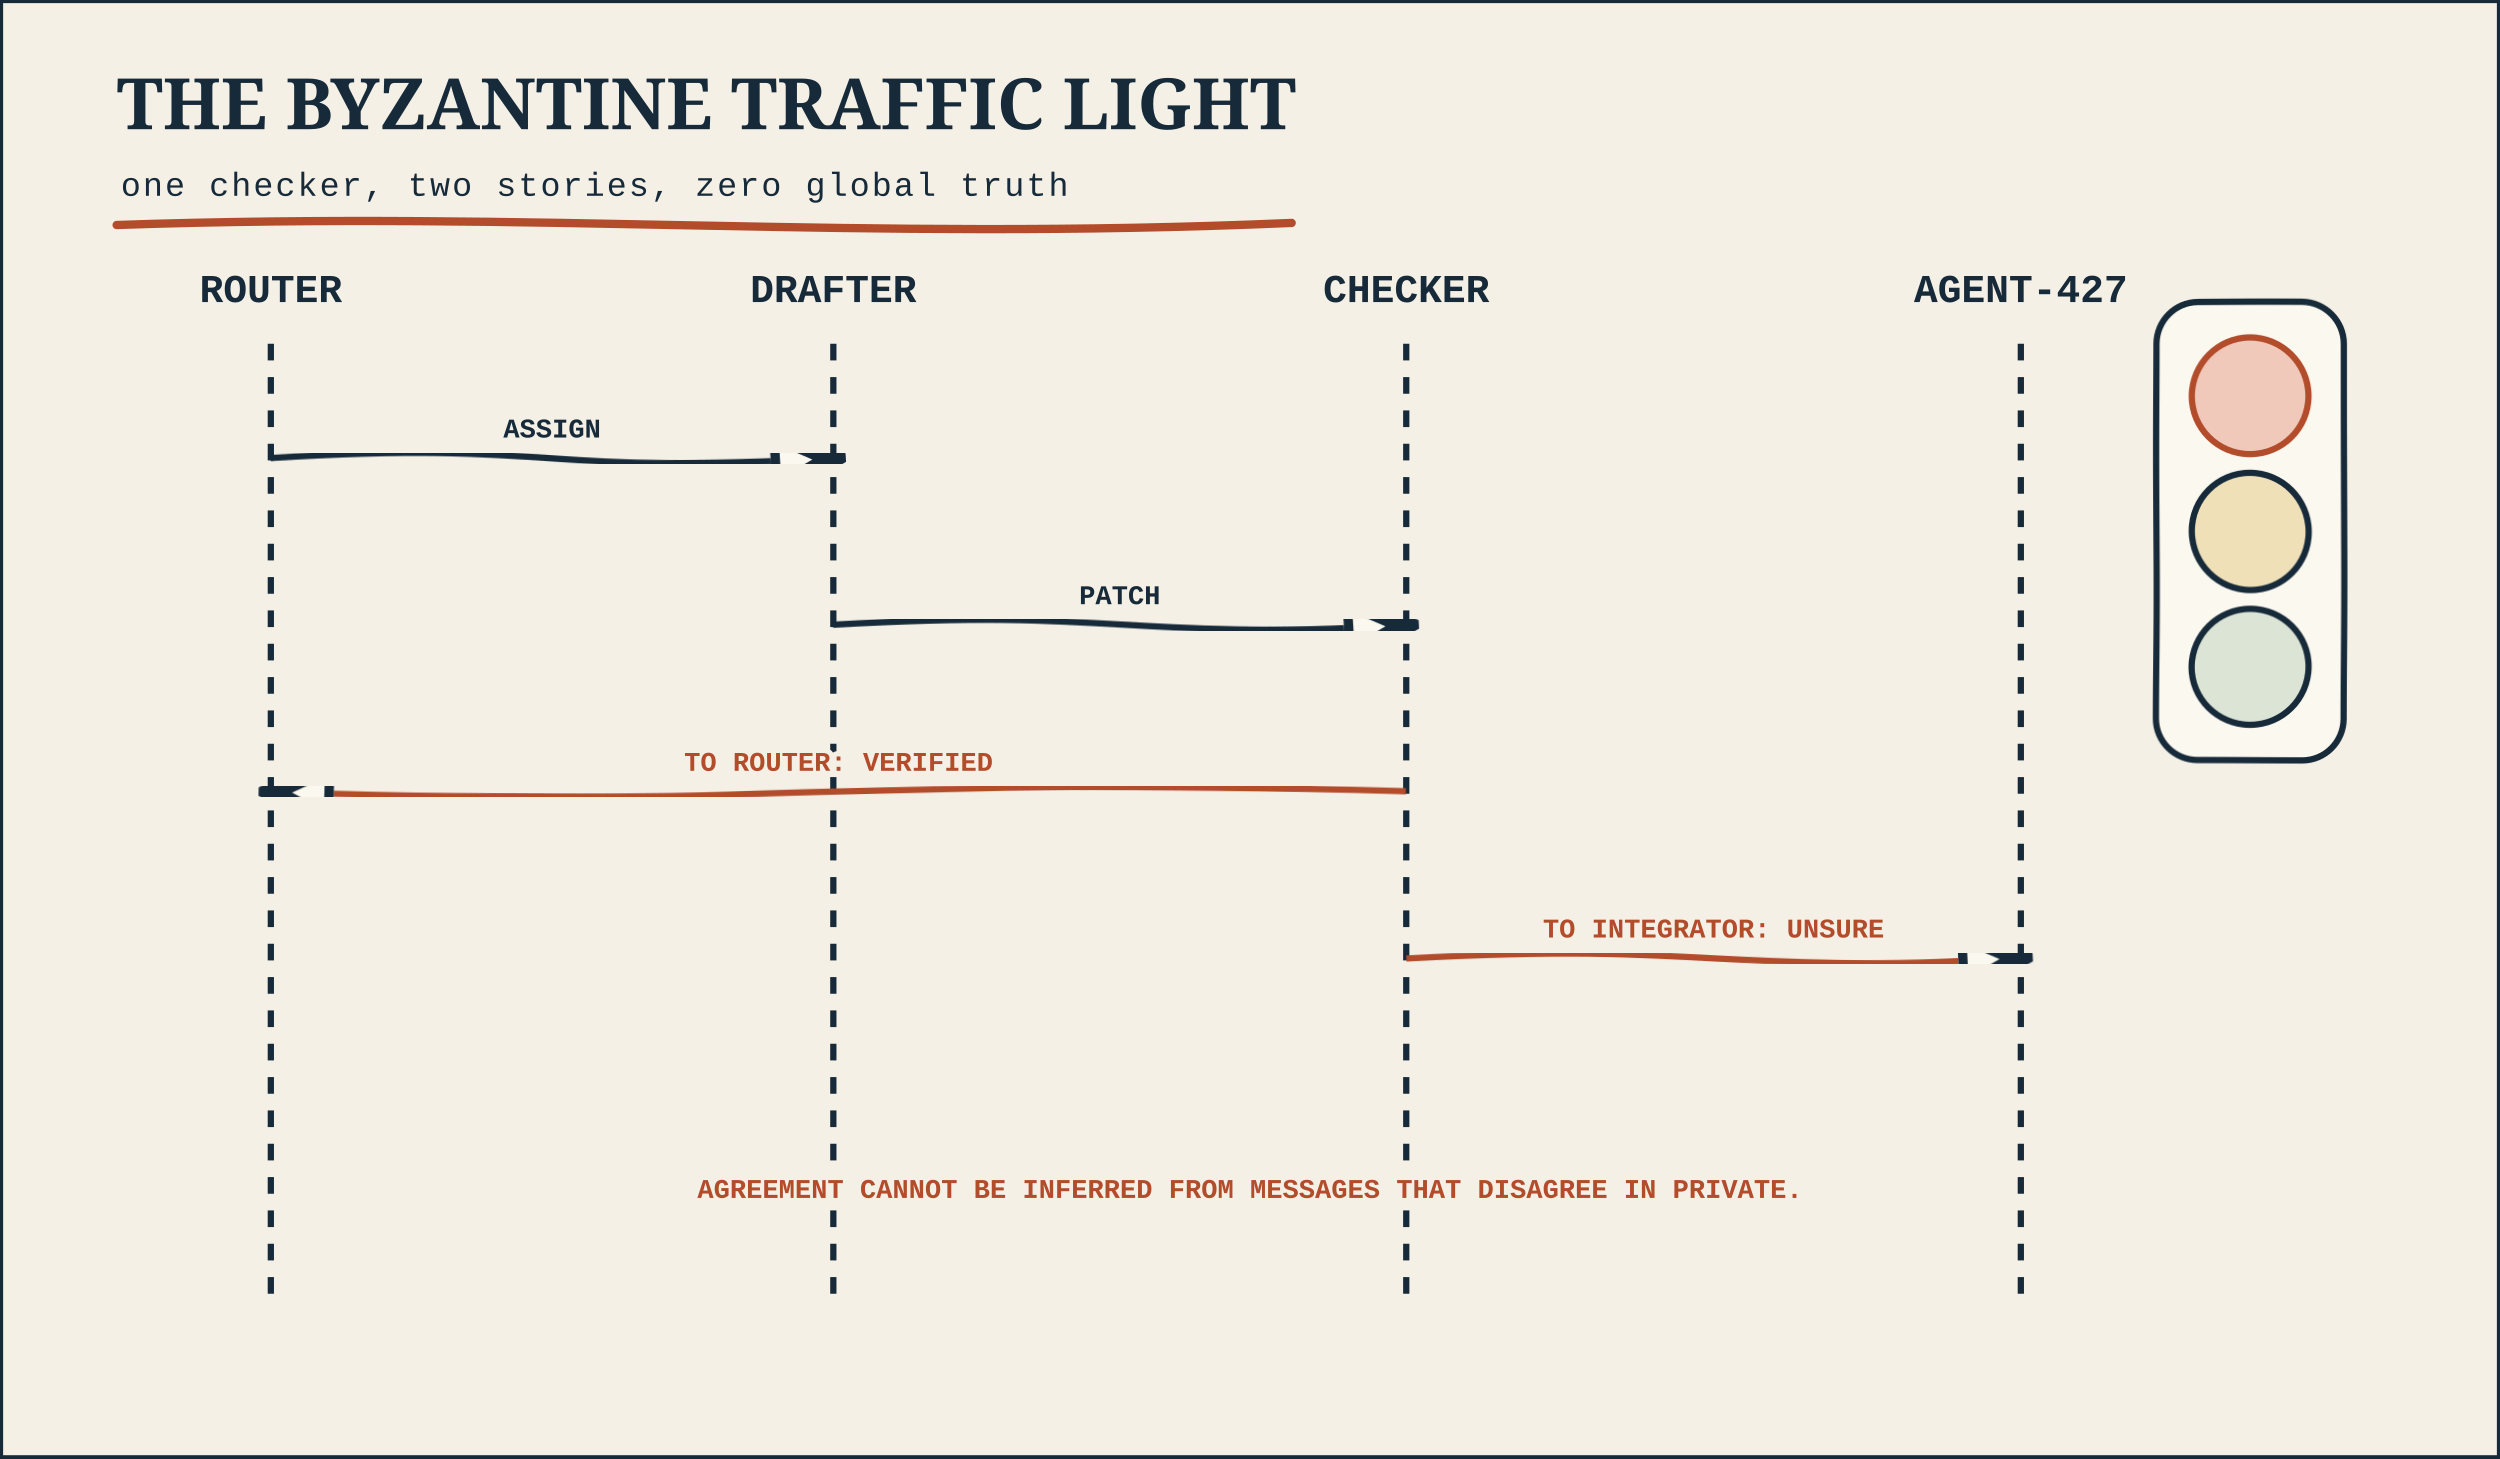
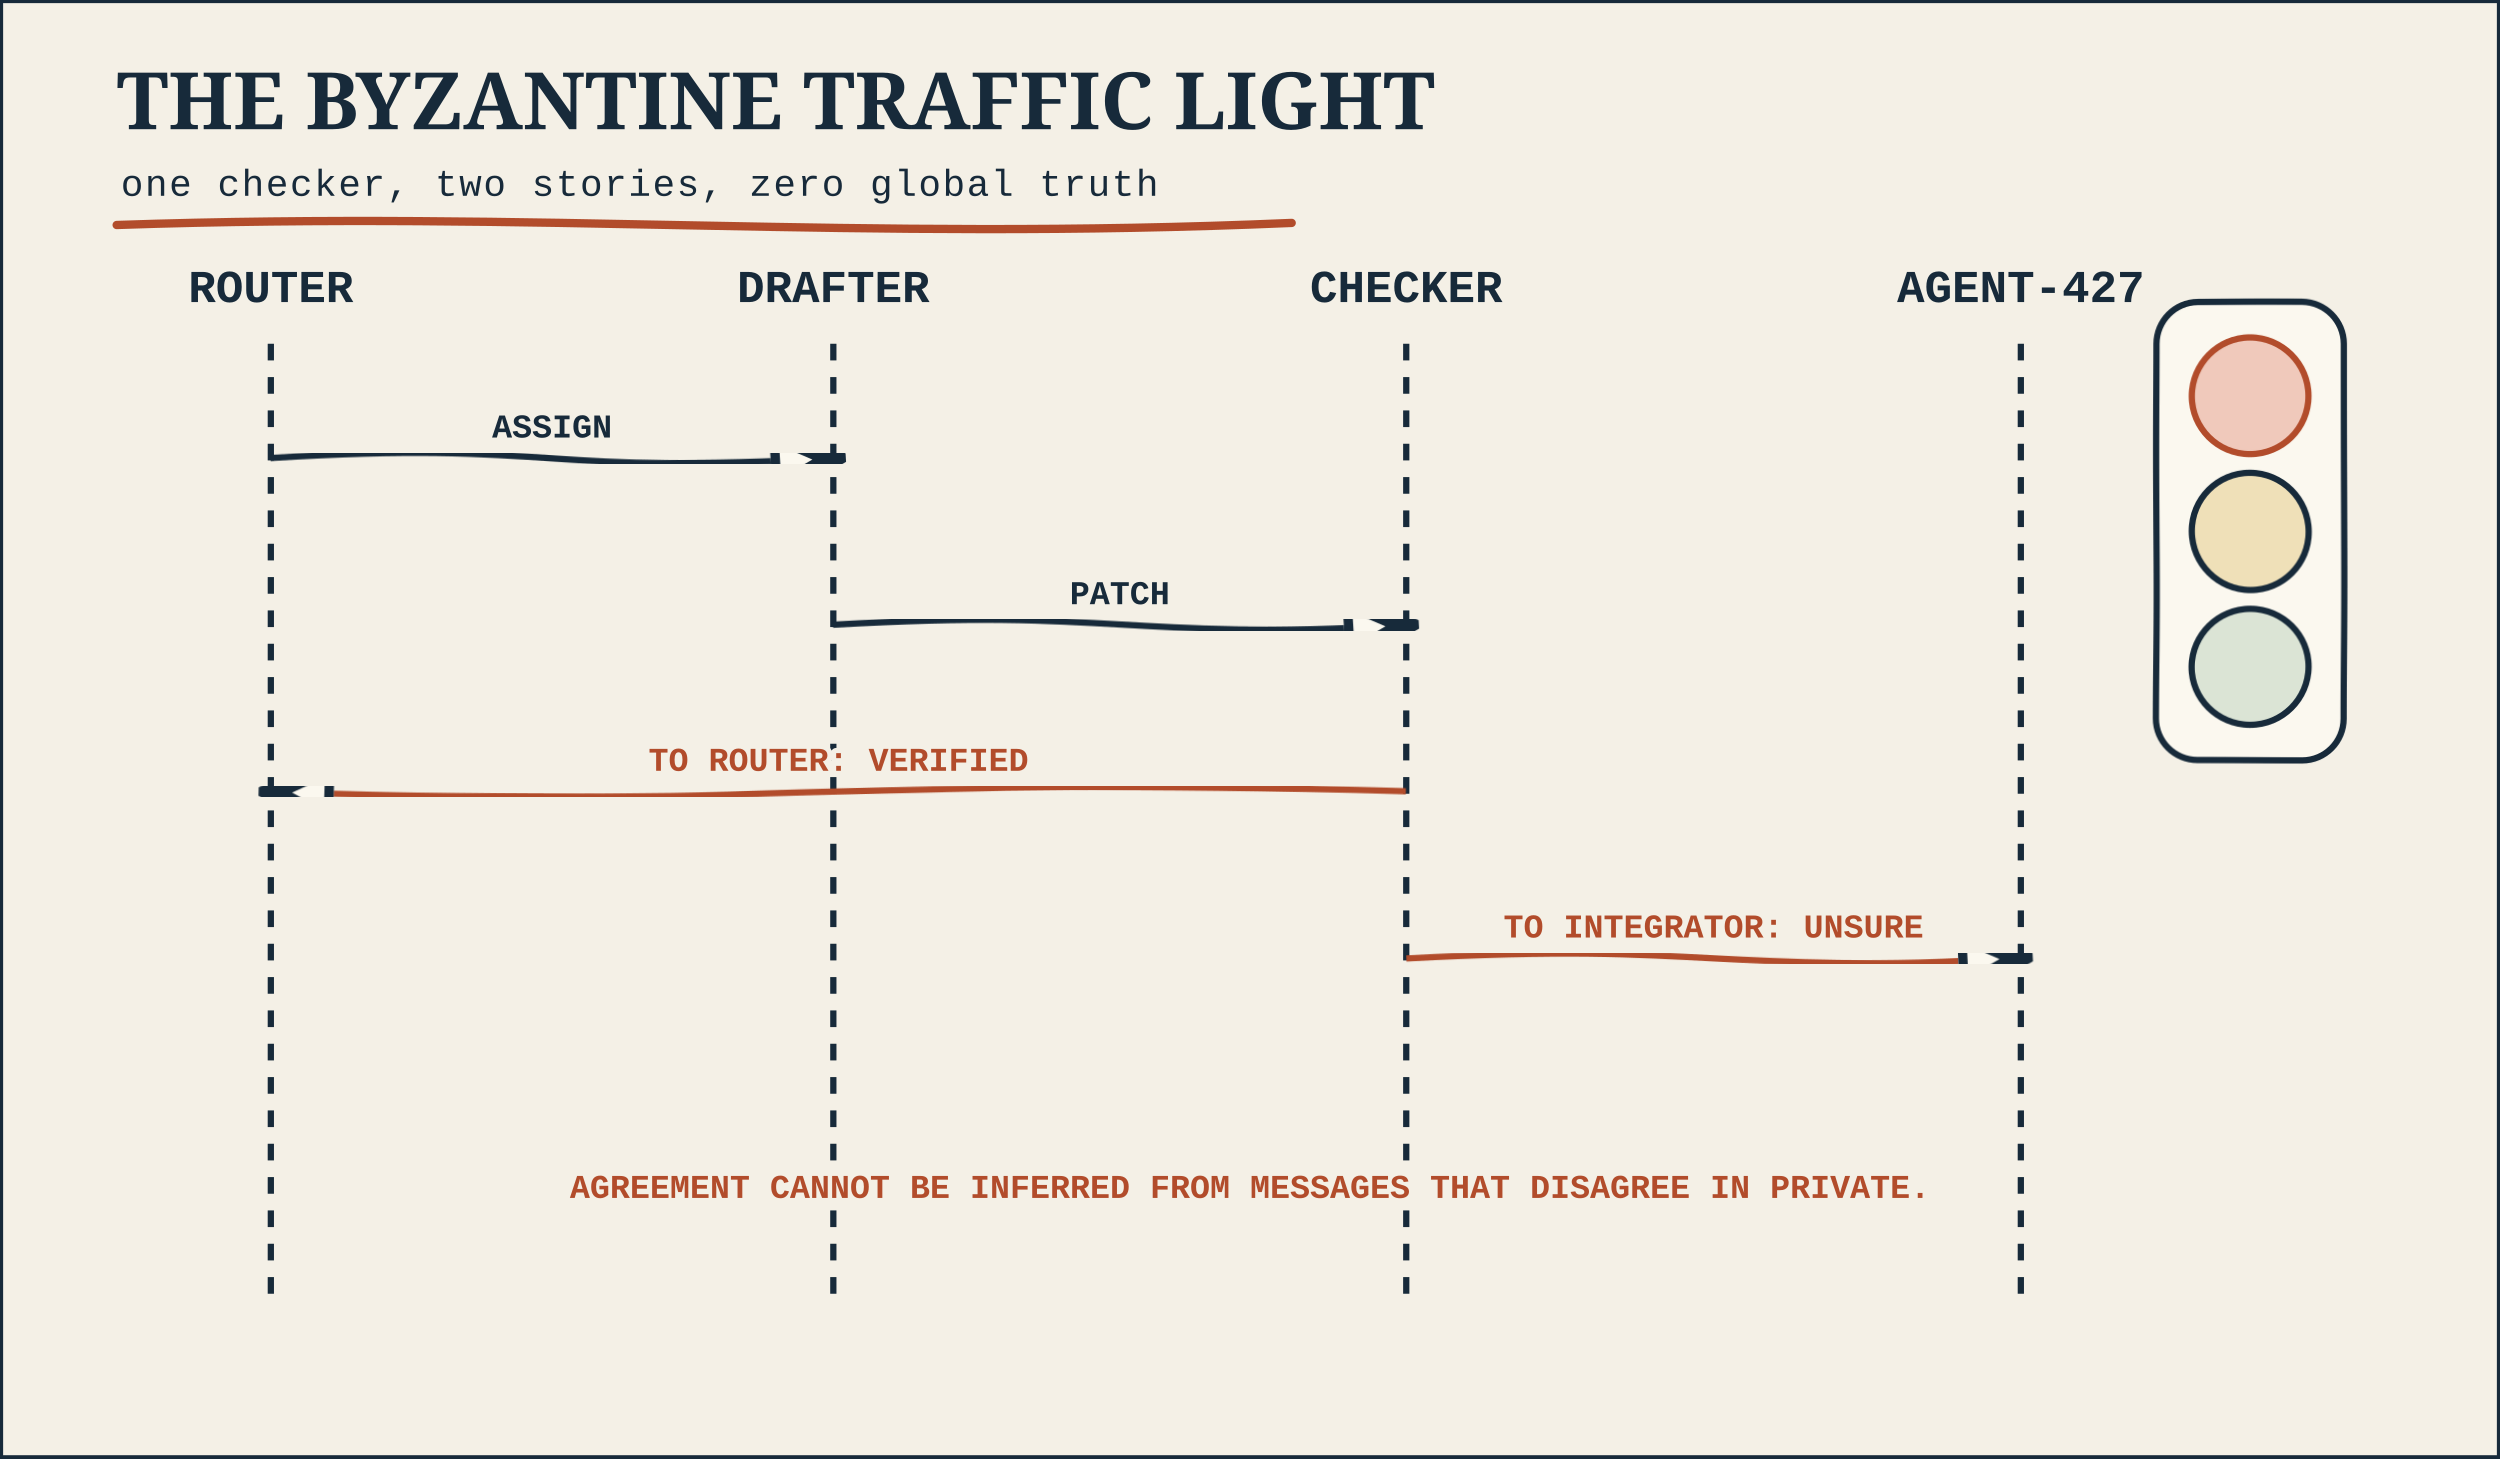
<svg xmlns="http://www.w3.org/2000/svg" width="1200" height="700" viewBox="0 0 1200 700" role="img" aria-labelledby="title desc">
  <defs>
    <marker id="arrow" markerWidth="12" markerHeight="10" refX="10" refY="5" orient="auto">
      <path d="M0,0 L10,5 L0,10 z" fill="#172a3a" />
    </marker>
    <marker id="red-arrow" markerWidth="12" markerHeight="10" refX="10" refY="5" orient="auto">
      <path d="M0,0 L10,5 L0,10 z" fill="#b24c2b" />
    </marker>
    <filter id="wobble" x="-5%" y="-5%" width="110%" height="110%">
      <feTurbulence type="fractalNoise" baseFrequency="0.012" numOctaves="1" seed="427" result="noise" />
      <feDisplacementMap in="SourceGraphic" in2="noise" scale="1.2" />
    </filter>
    <style>
      .paper { fill:#f4f0e6; }
      text { fill:#172a3a; font-family:"Courier New",monospace; }
-       .title { font-family:Georgia,serif; font-size:34px; font-weight:bold; }
-       .subtitle { font-size:16px; letter-spacing:1px; }
-       .label { font-size:19px; font-weight:bold; }
-       .detail { font-size:14px; }
-       .tiny { font-size:13px; font-weight:bold; paint-order:stroke; stroke:#f4f0e6; stroke-width:5px; stroke-linejoin:round; }
+       .title { font-family:Georgia,serif; font-size:38px; font-weight:bold; }
+       .subtitle { font-size:18px; letter-spacing:0.8px; }
+       .label { font-size:22px; font-weight:bold; }
+       .detail { font-size:17px; }
+       .tiny { font-size:16px; font-weight:bold; paint-order:stroke; stroke:#f4f0e6; stroke-width:5px; stroke-linejoin:round; }
      .rough { filter:url(#wobble); }
      rect, circle, ellipse, path, line, polygon { fill:#fbf8ef; stroke:#172a3a; stroke-width:3; }
      .arrow { fill:none; marker-end:url(#arrow); }
      .red .arrow, .red path, .red line, .red rect, .red circle { stroke:#b24c2b; }
      .red .arrow { marker-end:url(#red-arrow); }
      .red text, text.red { fill:#b24c2b; }
      .green rect, .green circle { fill:#dbe4d5; }
      .amber rect, .amber circle { fill:#efe0b8; }
      .danger rect, .danger circle { fill:#f0c9bb; stroke:#b24c2b; }
      .ghost rect, .ghost circle { fill:#e3e7e3; stroke-dasharray:9 7; }
      .scribble { fill:none; stroke:#b24c2b; stroke-width:4; stroke-linecap:round; }
    </style>
  </defs>
  <rect class="paper" width="1200" height="700" stroke="none" />
  <text class="title" x="56" y="62">THE BYZANTINE TRAFFIC LIGHT</text>
  <text class="subtitle" x="58" y="94">one checker, two stories, zero global truth</text>
  <path class="scribble" d="M56,108 C260,101 410,116 620,107" />
  <text class="label" x="130" y="145" text-anchor="middle">ROUTER</text>
  <line x1="130" y1="165" x2="130" y2="625" stroke-dasharray="8 8" />
  <text class="label" x="400" y="145" text-anchor="middle">DRAFTER</text>
  <line x1="400" y1="165" x2="400" y2="625" stroke-dasharray="8 8" />
  <text class="label" x="675" y="145" text-anchor="middle">CHECKER</text>
  <line x1="675" y1="165" x2="675" y2="625" stroke-dasharray="8 8" />
  <text class="label" x="970" y="145" text-anchor="middle">AGENT-427</text>
  <line x1="970" y1="165" x2="970" y2="625" stroke-dasharray="8 8" />
  <g class="">
    <path class="arrow rough" d="M130,220 C265.0,212 265.0,228 400,220" />
    <text class="tiny" x="265.0" y="210.0" text-anchor="middle">ASSIGN</text>
  </g>
  <g class="">
    <path class="arrow rough" d="M400,300 C537.5,292 537.5,308 675,300" />
    <text class="tiny" x="537.5" y="290.0" text-anchor="middle">PATCH</text>
  </g>
  <g class="red">
    <path class="arrow rough" d="M675,380 C402.5,372 402.5,388 130,380" />
    <text class="tiny" x="402.5" y="370.0" text-anchor="middle">TO ROUTER: VERIFIED</text>
  </g>
  <g class="red">
    <path class="arrow rough" d="M675,460 C822.5,452 822.5,468 970,460" />
    <text class="tiny" x="822.5" y="450.0" text-anchor="middle">TO INTEGRATOR: UNSURE</text>
  </g>
  <g class="rough">
    <rect x="1035" y="145" width="90" height="220" rx="20" fill="none" />
    <g class="danger">
      <circle cx="1080" cy="190" r="28" />
    </g>
    <g class="amber">
      <circle cx="1080" cy="255" r="28" />
    </g>
    <g class="green">
      <circle cx="1080" cy="320" r="28" />
    </g>
  </g>
  <text class="tiny red" x="600" y="575" text-anchor="middle">AGREEMENT CANNOT BE INFERRED FROM MESSAGES THAT DISAGREE IN PRIVATE.</text>
</svg>
